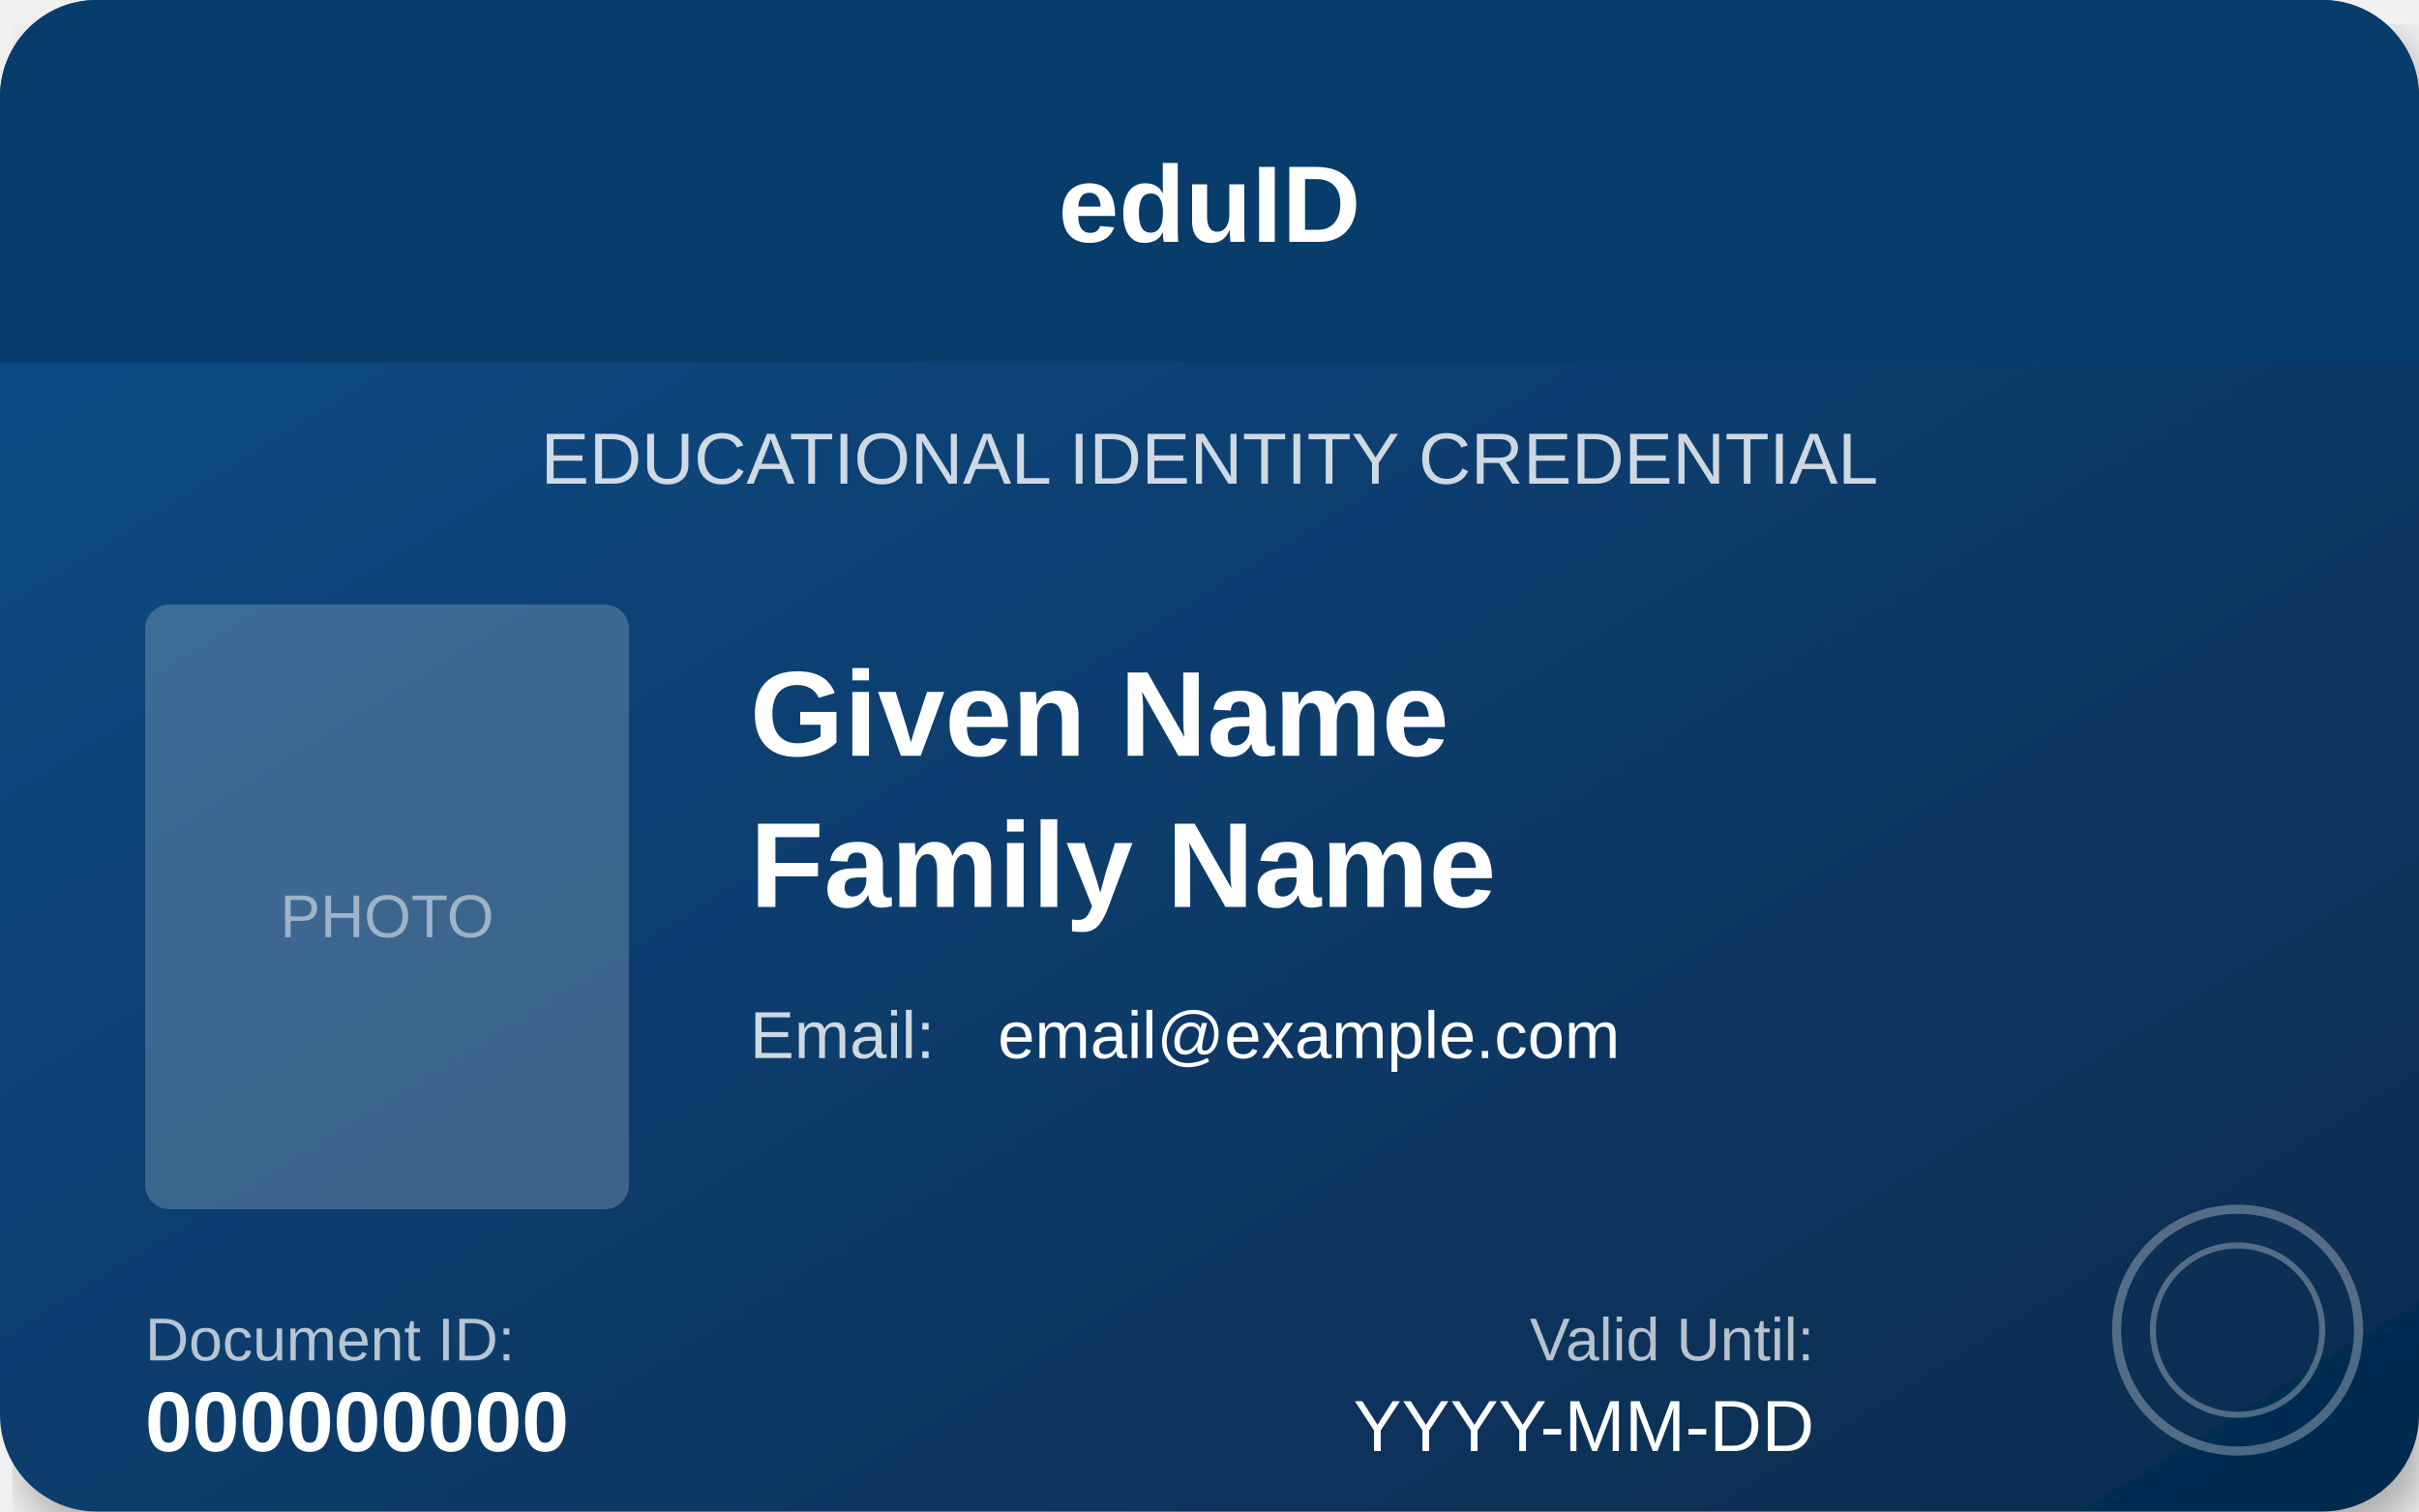
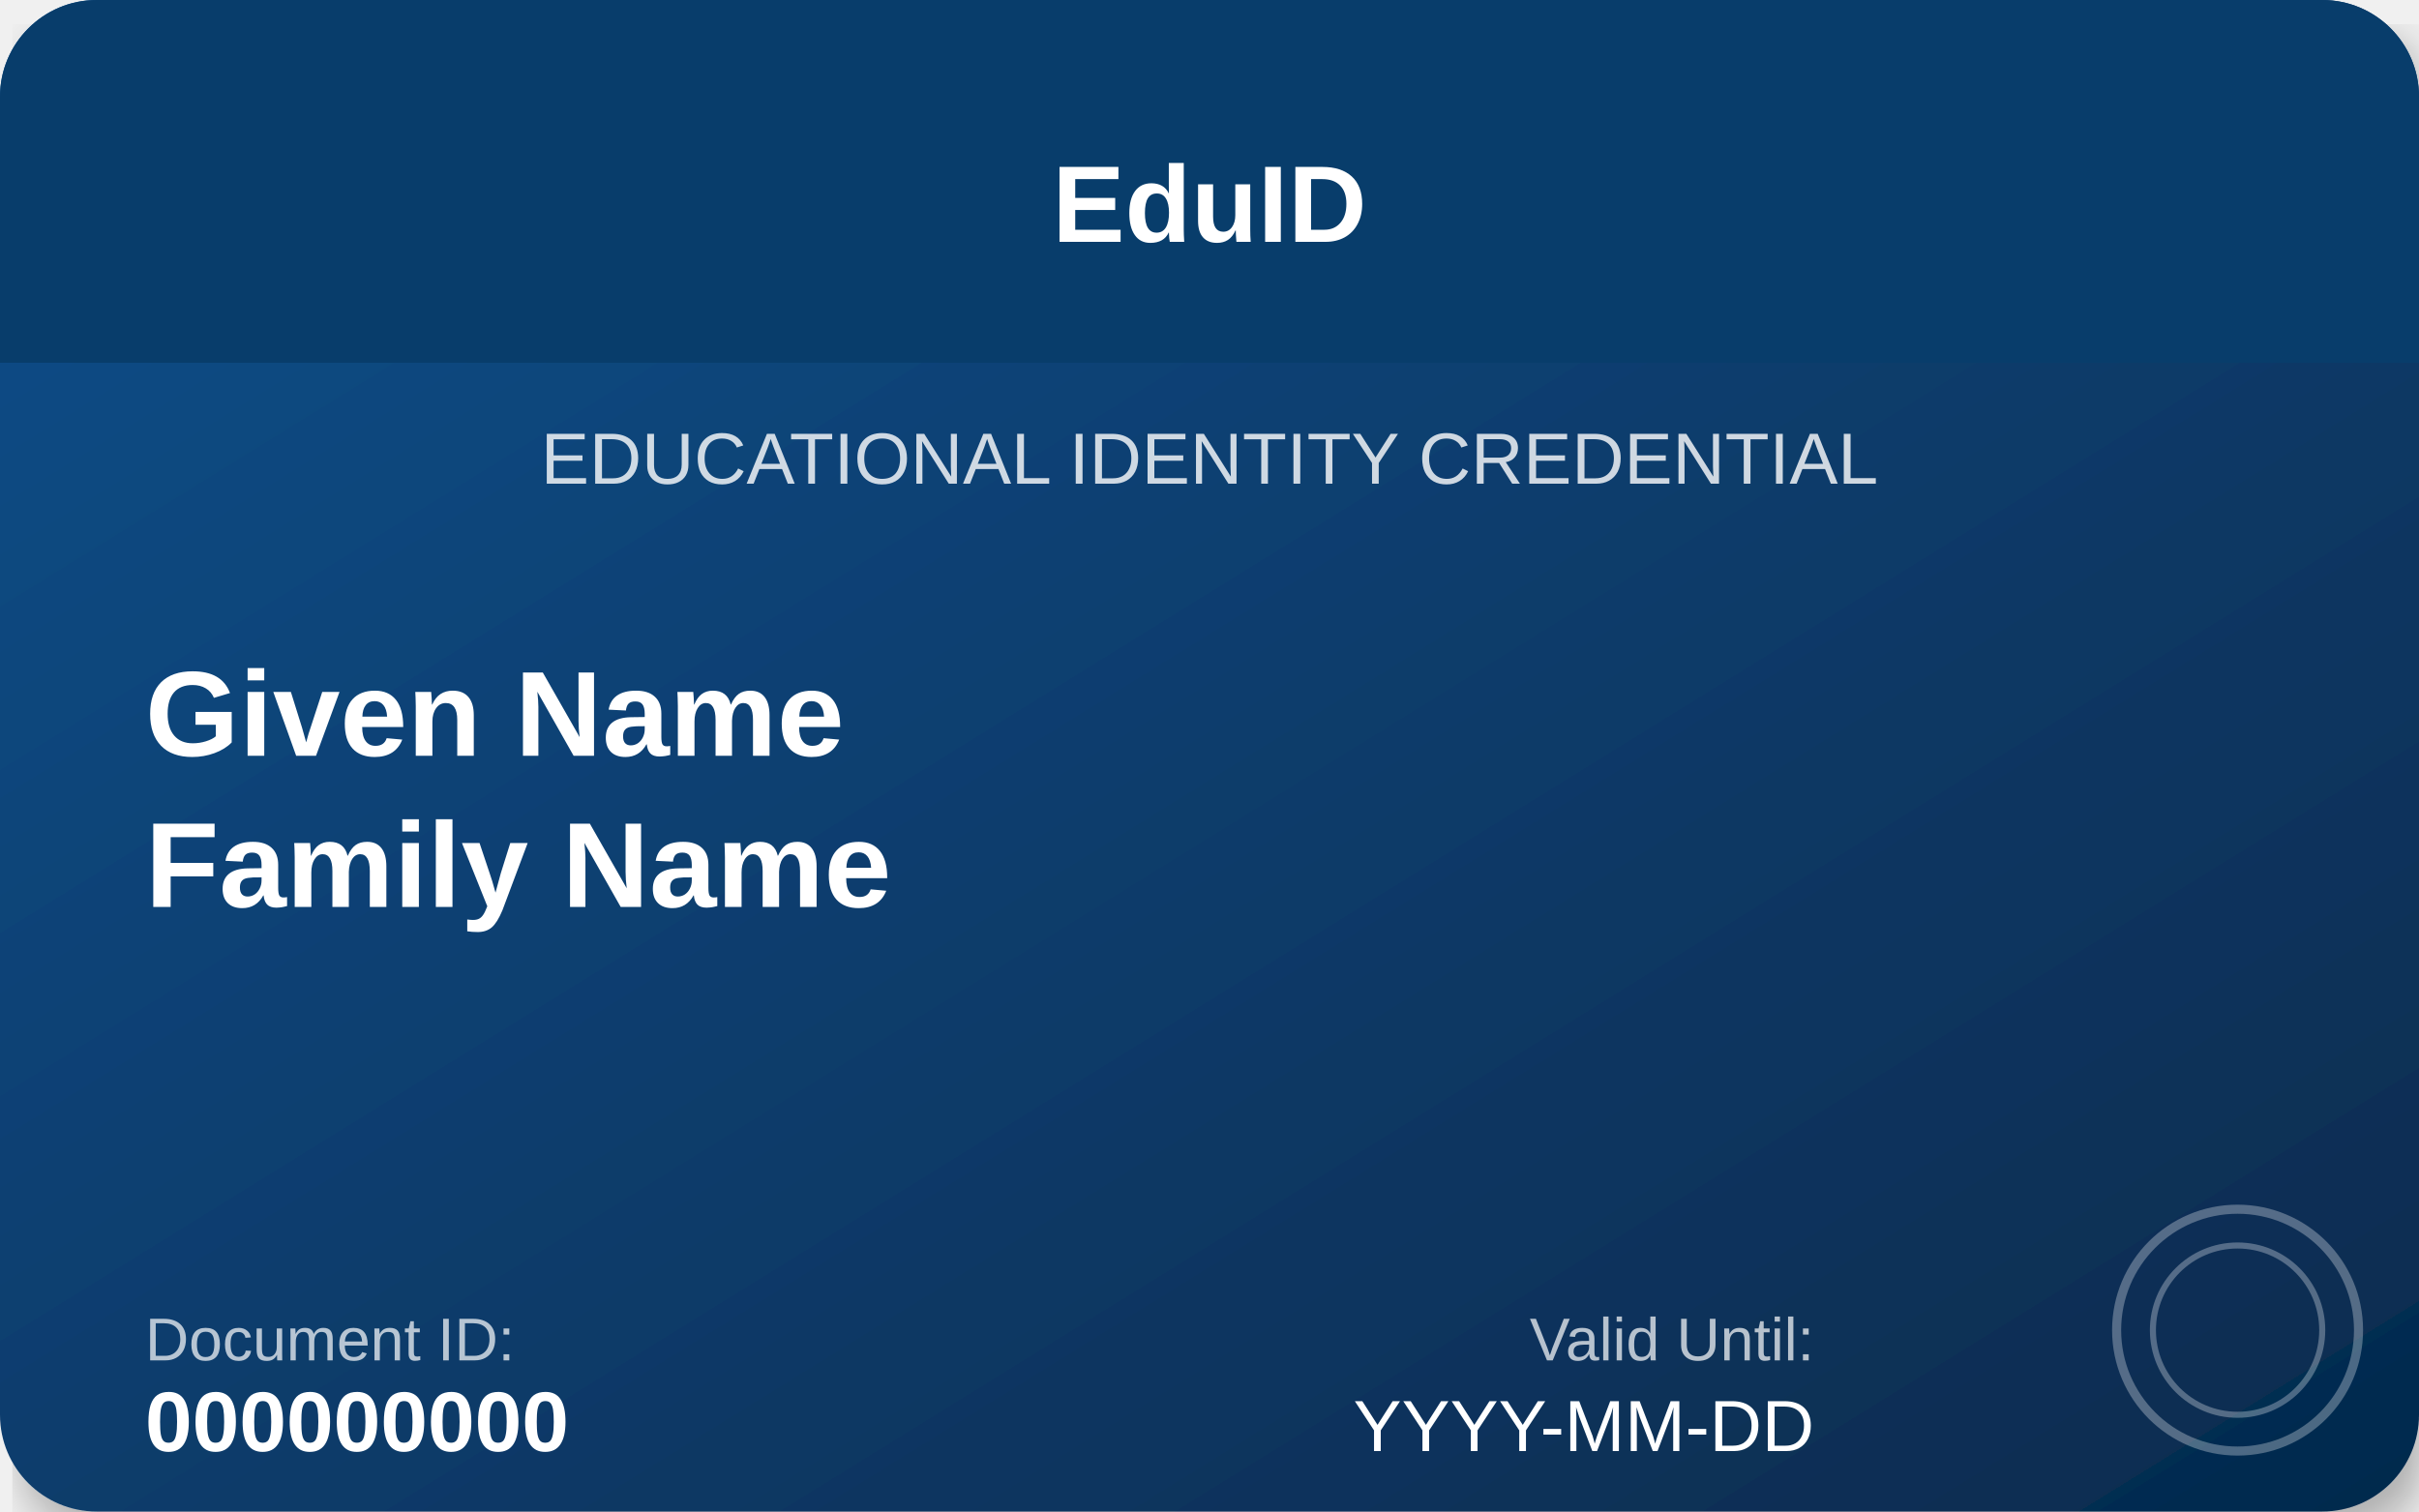
<svg xmlns="http://www.w3.org/2000/svg" viewBox="0 0 400 250" width="400" height="250">
  <defs>
    <linearGradient id="cardGradient" x1="0%" y1="0%" x2="100%" y2="100%">
      <stop offset="0%" style="stop-color:#0d4f8b" />
      <stop offset="100%" style="stop-color:#062a4d" />
    </linearGradient>
    <filter id="shadow" x="-10%" y="-10%" width="120%" height="120%">
      <feDropShadow dx="2" dy="4" stdDeviation="4" flood-opacity="0.3" />
    </filter>
  </defs>
  <rect x="0" y="0" width="400" height="250" rx="16" ry="16" fill="url(#cardGradient)" filter="url(#shadow)" />
  <rect x="0" y="0" width="400" height="60" rx="16" ry="16" fill="#083d6b" />
  <rect x="0" y="30" width="400" height="30" fill="#083d6b" />
-   <text id="issuing_authority" x="200" y="40" fill="white" font-family="Arial, sans-serif" font-size="18" font-weight="bold" text-anchor="middle">eduID</text>
+   <text id="issuing_authority" x="200" y="40" fill="white" font-family="Arial, sans-serif" font-size="18" font-weight="bold" text-anchor="middle">EduID</text>
  <text x="200" y="80" fill="white" font-family="Arial, sans-serif" font-size="12" font-weight="normal" text-anchor="middle" opacity="0.8">EDUCATIONAL IDENTITY CREDENTIAL</text>
-   <rect id="picture" x="24" y="100" width="80" height="100" rx="4" ry="4" fill="white" opacity="0.2" />
-   <text x="64" y="155" fill="white" font-family="Arial, sans-serif" font-size="10" text-anchor="middle" opacity="0.5">PHOTO</text>
-   <text id="given_name" x="124" y="125" fill="white" font-family="Arial, sans-serif" font-size="20" font-weight="bold">Given Name</text>
-   <text id="family_name" x="124" y="150" fill="white" font-family="Arial, sans-serif" font-size="20" font-weight="bold">Family Name</text>
-   <text x="124" y="175" fill="white" font-family="Arial, sans-serif" font-size="11" opacity="0.8">Email:</text>
-   <text id="email" x="165" y="175" fill="white" font-family="Arial, sans-serif" font-size="11">email@example.com</text>
+   <text id="given_name" x="24" y="125" fill="white" font-family="Arial, sans-serif" font-size="20" font-weight="bold">Given Name</text>
+   <text id="family_name" x="24" y="150" fill="white" font-family="Arial, sans-serif" font-size="20" font-weight="bold">Family Name</text>
  <text x="24" y="225" fill="white" font-family="Arial, sans-serif" font-size="10" opacity="0.7">Document ID:</text>
  <text id="document_number" x="24" y="240" fill="white" font-family="Arial, sans-serif" font-size="14" font-weight="bold">000000000</text>
  <text x="300" y="225" fill="white" font-family="Arial, sans-serif" font-size="10" text-anchor="end" opacity="0.7">Valid Until:</text>
  <text id="expiry_date" x="300" y="240" fill="white" font-family="Arial, sans-serif" font-size="12" text-anchor="end">YYYY-MM-DD</text>
  <circle cx="370" cy="220" r="20" fill="none" stroke="white" stroke-width="1.5" opacity="0.3" />
  <circle cx="370" cy="220" r="14" fill="none" stroke="white" stroke-width="1" opacity="0.3" />
</svg>
